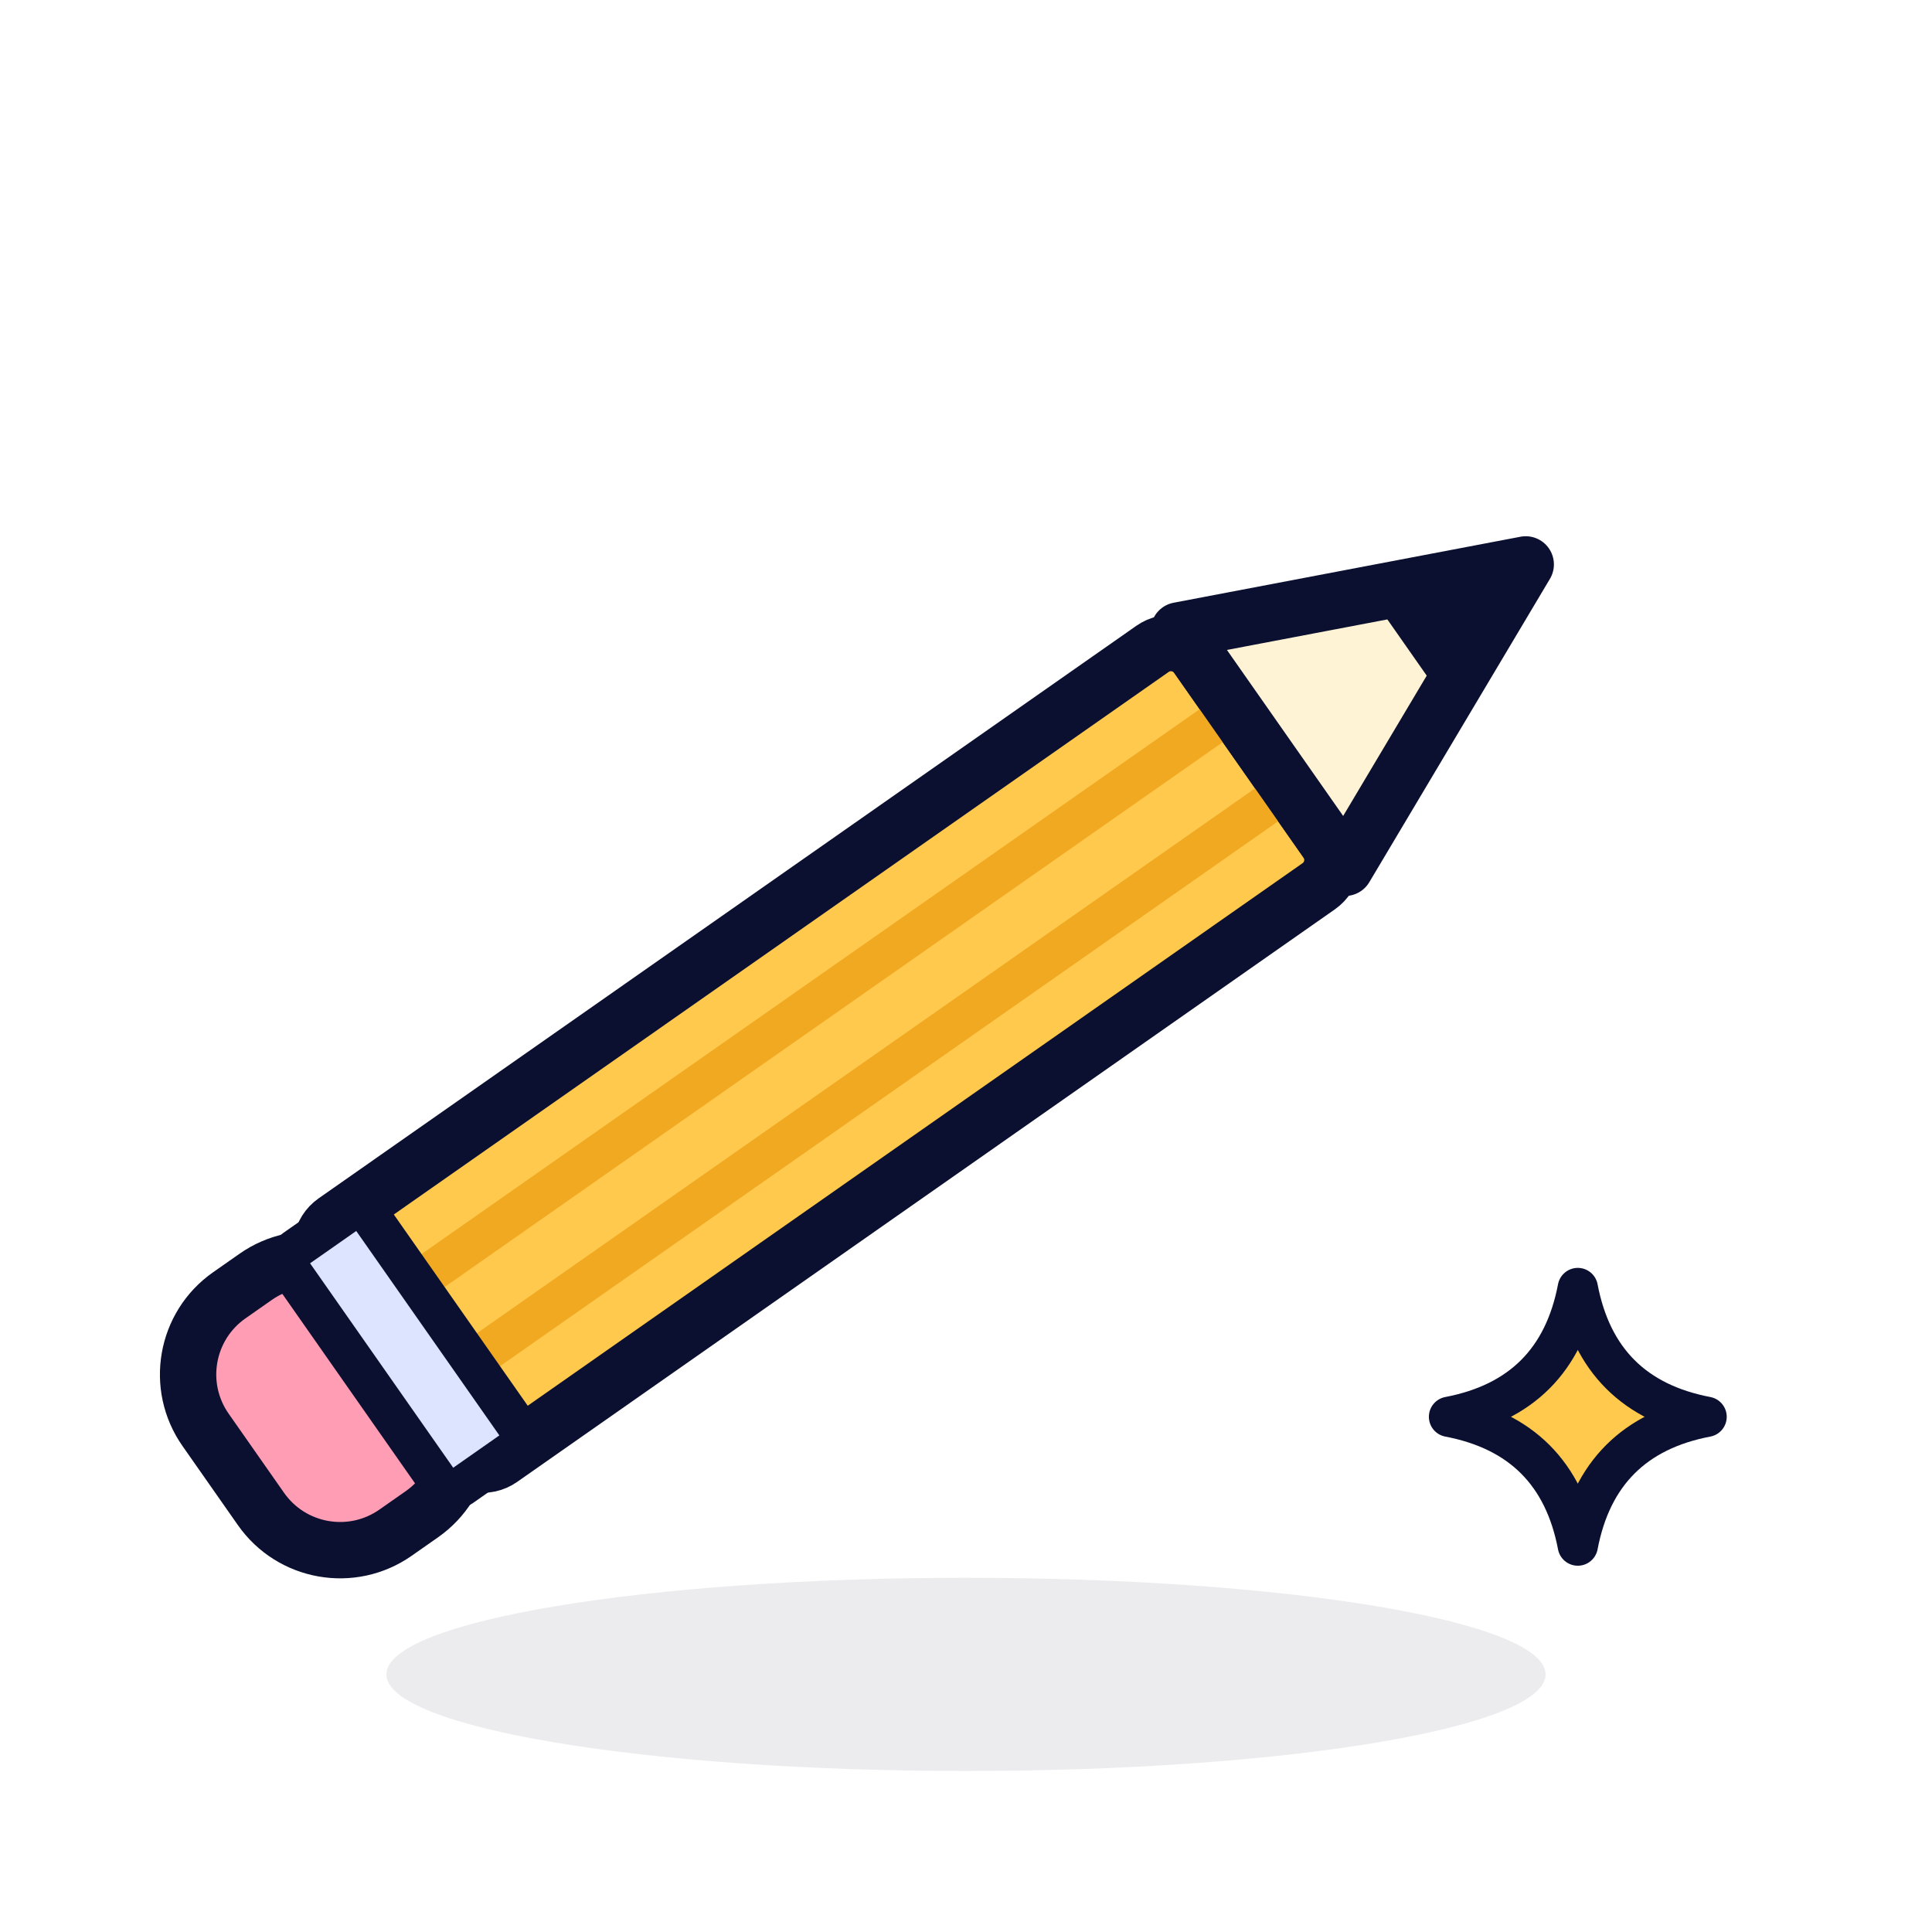
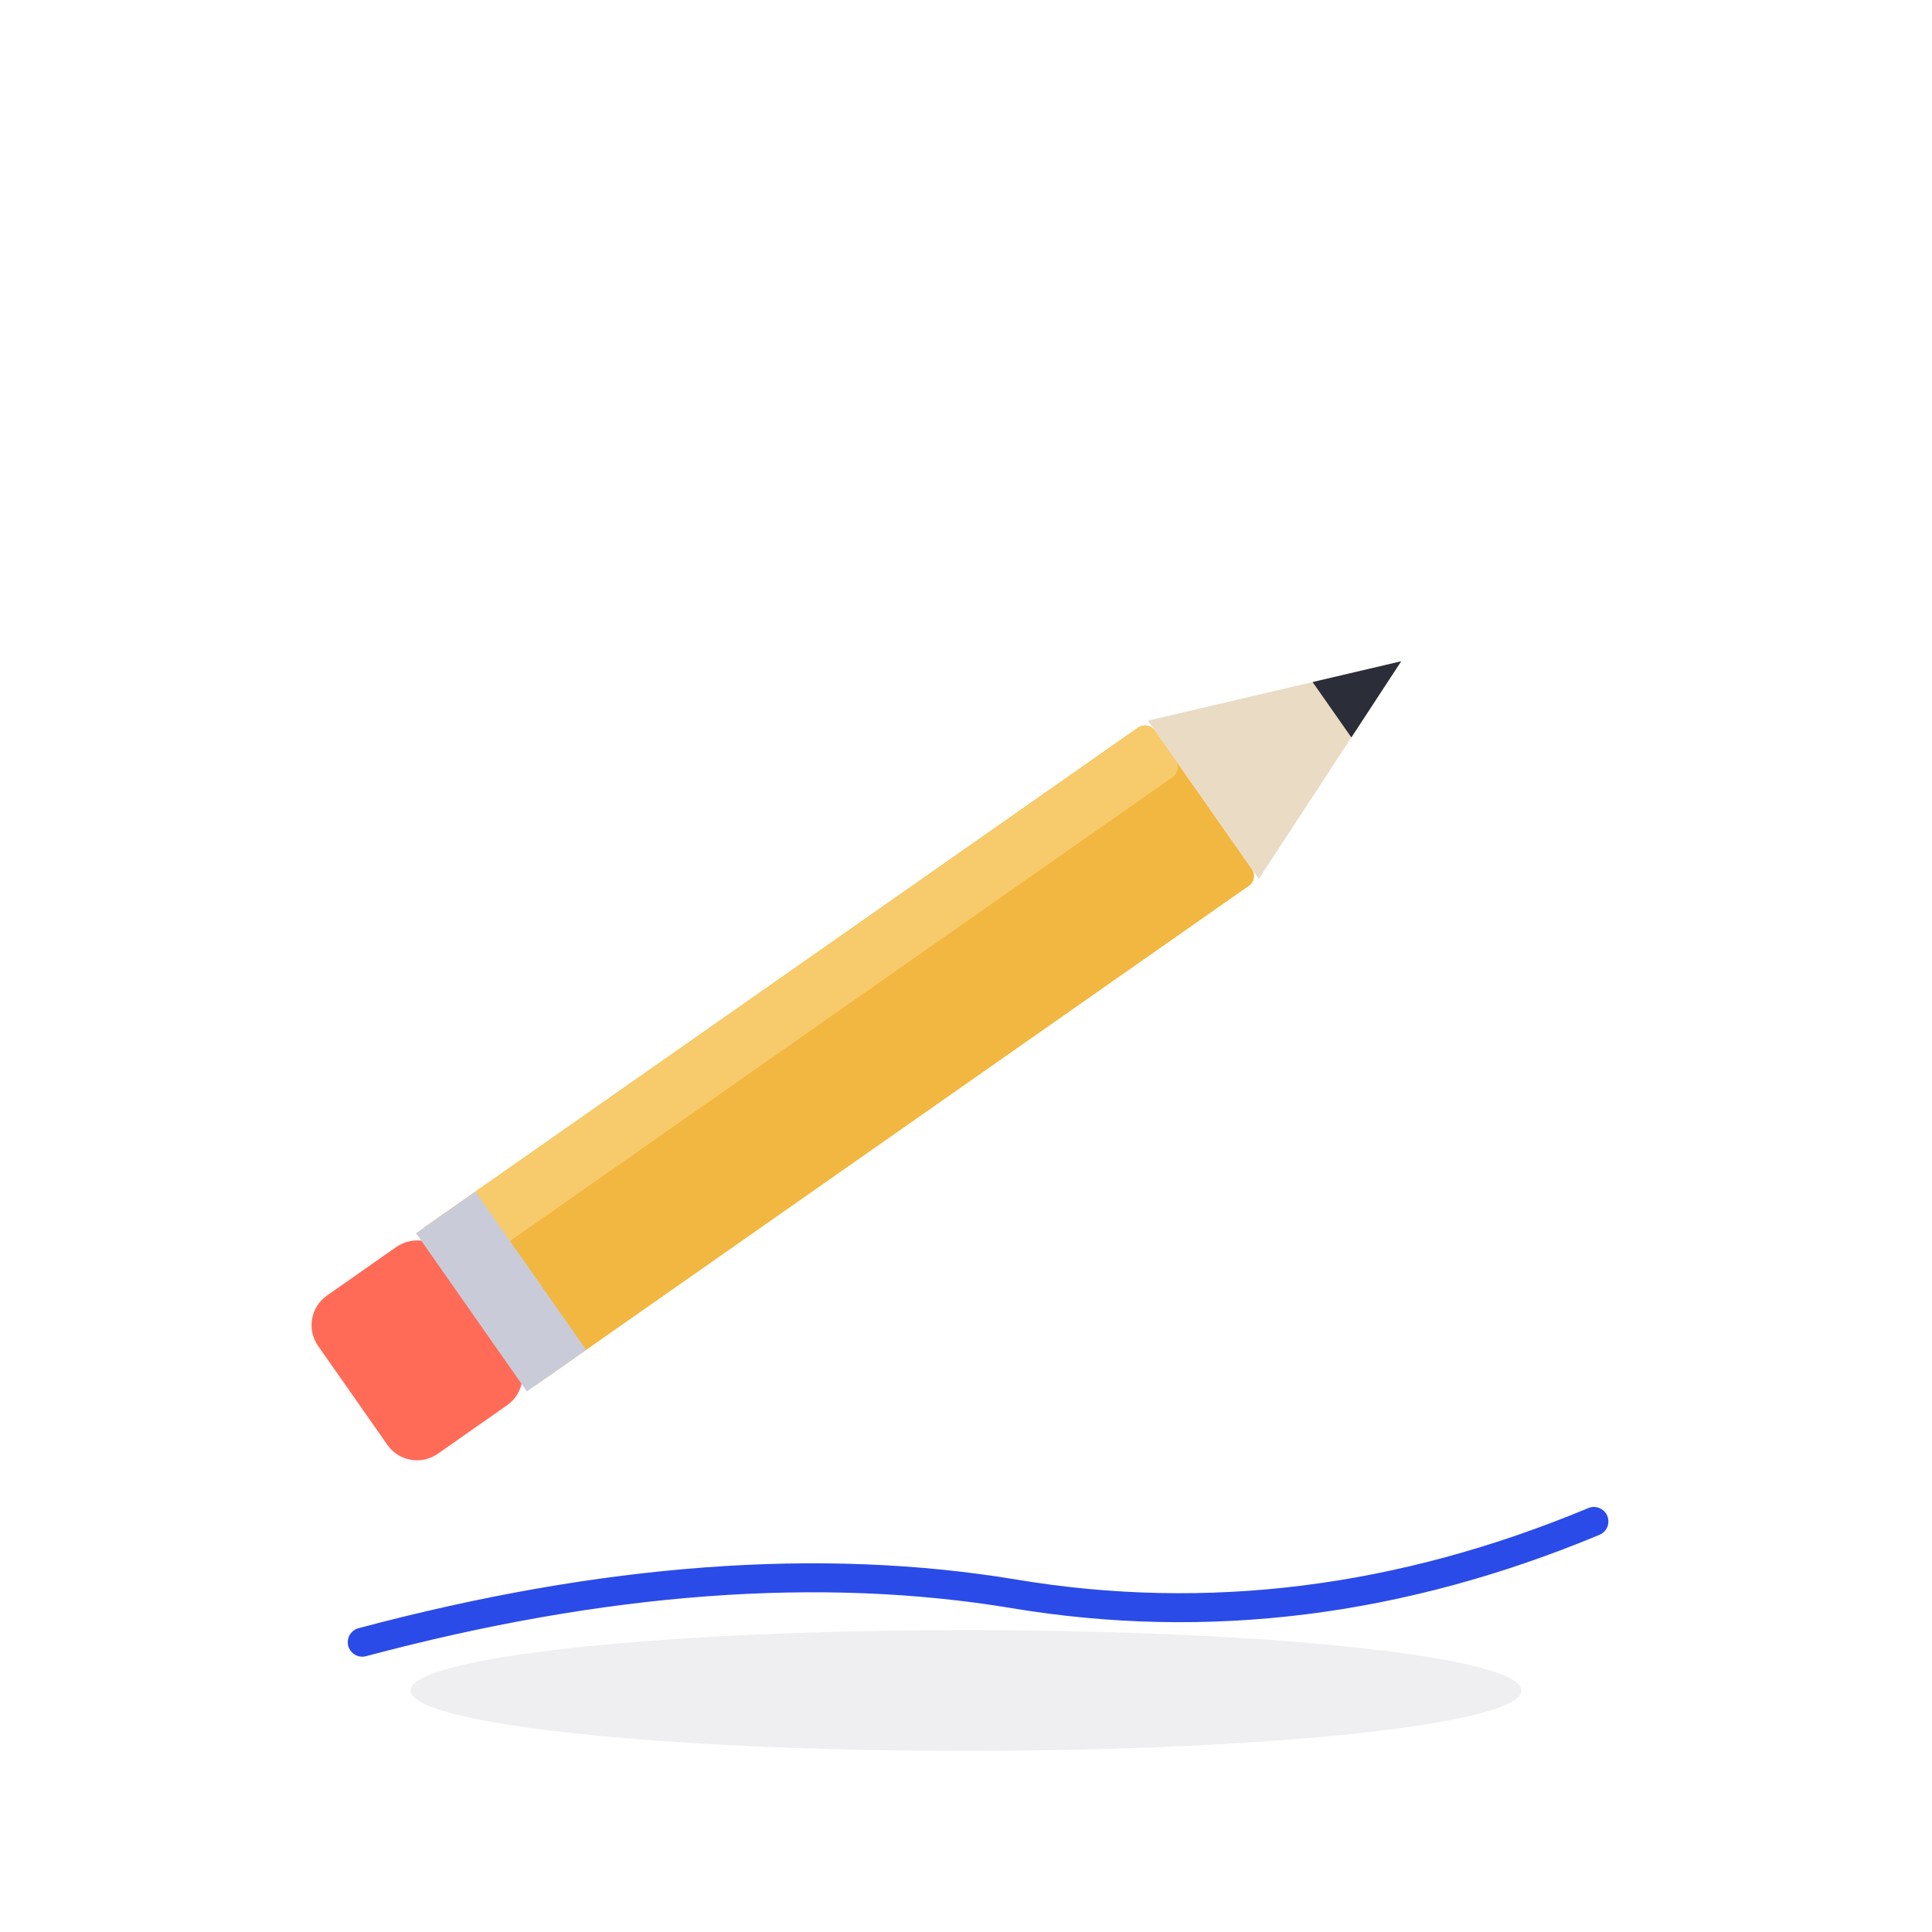
- <svg xmlns="http://www.w3.org/2000/svg" viewBox="0 0 120 120" width="120" height="120" fill="none">
-   <ellipse cx="60" cy="104" rx="36" ry="6" fill="#0B1030" opacity=".08" />
-   <g transform="translate(62 58) rotate(-35)">
-     <rect x="-46" y="-9" width="66" height="18" rx="2" fill="#FFC94D" stroke="#0B1030" stroke-width="3.5" stroke-linejoin="round" stroke-linecap="round" />
-     <path d="M-46 -3 H20" fill="none" stroke="#F2A922" stroke-width="2.5" stroke-linecap="round" stroke-linejoin="round" />
-     <path d="M-46 3 H20" fill="none" stroke="#F2A922" stroke-width="2.5" stroke-linecap="round" stroke-linejoin="round" />
-     <rect x="-58" y="-9" width="14" height="18" rx="6" fill="#FF9DB5" stroke="#0B1030" stroke-width="3.5" stroke-linejoin="round" stroke-linecap="round" />
-     <rect x="-48" y="-9" width="6" height="18" rx="1" fill="#DCE4FF" stroke="#0B1030" stroke-width="2.5" stroke-linejoin="round" stroke-linecap="round" />
-     <path d="M20 -9 L40 0 L20 9 Z" fill="#FFF3D6" stroke="#0B1030" stroke-width="3.5" stroke-linejoin="round" stroke-linecap="round" />
-     <path d="M32 -3.6 L40 0 L32 3.6 Z" fill="#0B1030" stroke="#0B1030" stroke-width="2" stroke-linejoin="round" stroke-linecap="round" />
+ <svg xmlns="http://www.w3.org/2000/svg" viewBox="0 0 160 160" width="160" height="160" fill="none">
+   <ellipse cx="80.0" cy="140.0" rx="46" ry="5" fill="#0B1030" opacity=".07" />
+   <g transform="translate(80 80) rotate(-35)">
+     <rect x="-50" y="-8" width="74" height="16" rx="1" fill="#F2B740" />
+     <rect x="-50" y="-8" width="74" height="5" rx="1" fill="#F7CB6B" />
+     <rect x="-62" y="-8" width="13" height="16" rx="3" fill="#FF6B57" />
+     <rect x="-50" y="-8" width="6" height="16" rx="0" fill="#C9CCD8" />
+     <path d="M24 -8 L44 0 L24 8 Z" fill="#EADBC4" />
+     <path d="M37 -2.8 L44 0 L37 2.8 Z" fill="#2B2D38" />
  </g>
-   <path d="M98 80 Q99.28 86.72 106 88 Q99.28 89.28 98 96 Q96.72 89.28 90 88 Q96.72 86.72 98 80 Z" fill="#FFC94D" stroke="#0B1030" stroke-width="2.5" stroke-linejoin="round" stroke-linecap="round" />
+   <path d="M30 136 Q60 128 84 132 T132 126" fill="none" stroke="#2B4BE8" stroke-width="2.4" stroke-linecap="round" stroke-linejoin="round" />
</svg>
